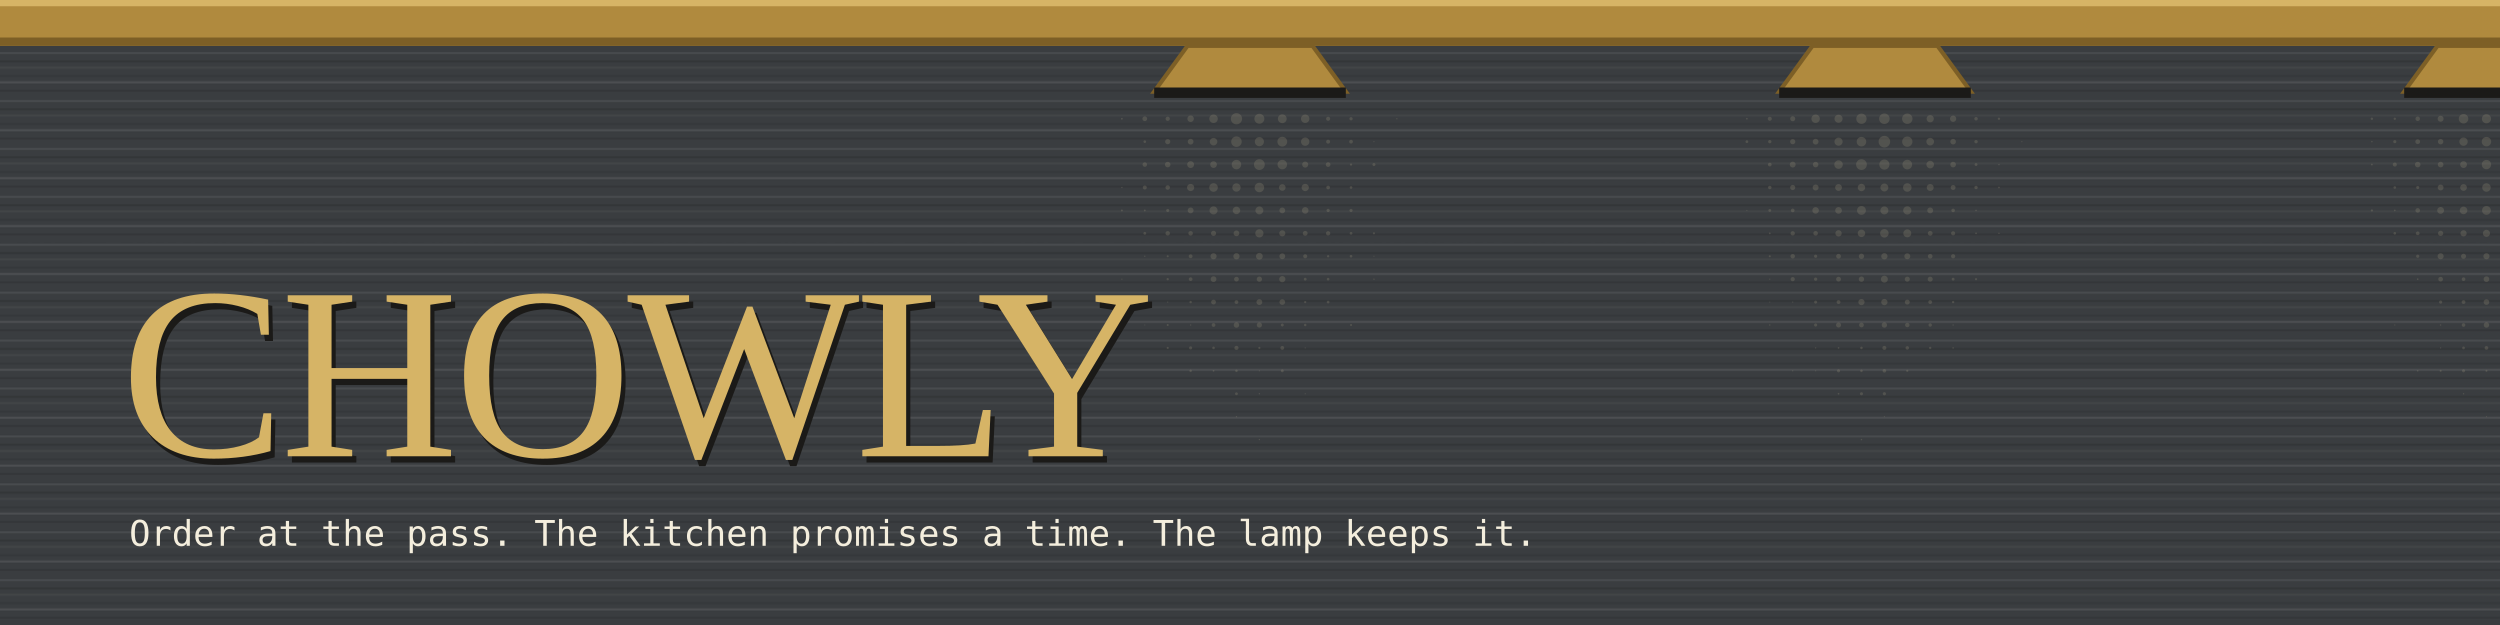
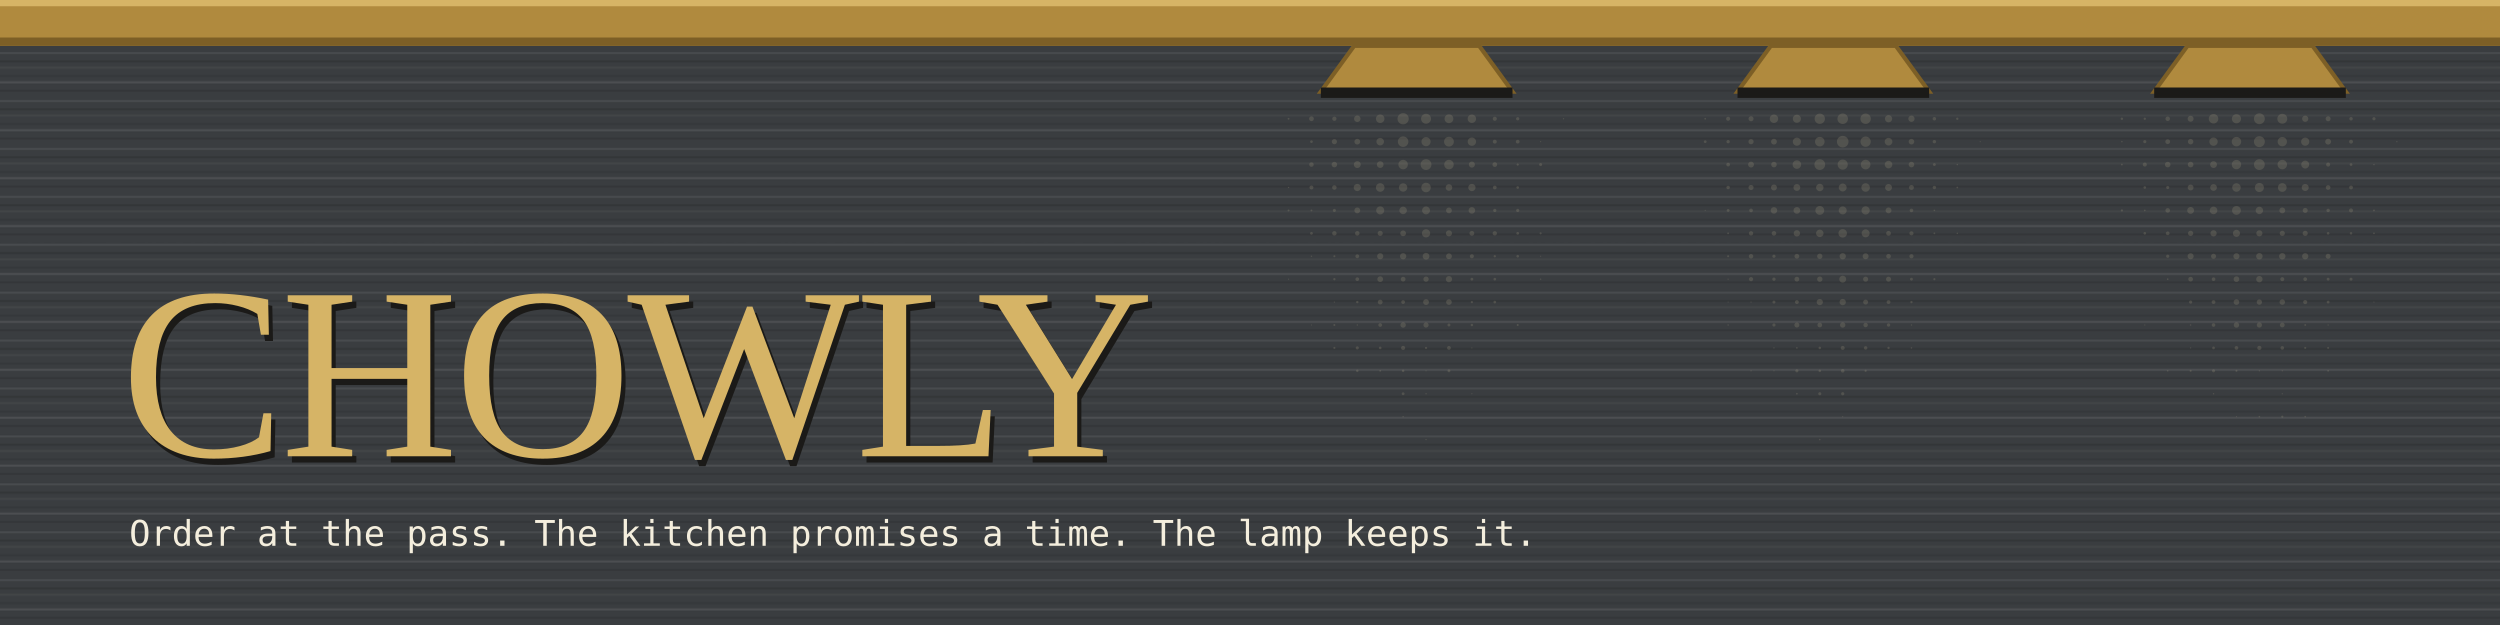
<svg xmlns="http://www.w3.org/2000/svg" viewBox="0 0 1200 300" width="1200" height="300" role="img" aria-labelledby="t d">
  <style>
  .pool { fill: #b8ad90; fill-opacity: 0.2; animation: warm 7s ease-in-out infinite alternate; }
  .p2 { animation-delay: -2.3s; } .p3 { animation-delay: -4.6s; }
  @keyframes warm { from { fill: #b8ad90; fill-opacity: 0.2; } to { fill: #f2a93b; fill-opacity: 0.6; } }
  @media (prefers-reduced-motion: reduce) { .pool { animation: none; fill: #f2a93b; fill-opacity: 0.55; } }
  .name { font-family: Fraunces, Georgia, "Times New Roman", serif; font-size: 118px; font-weight: 500; letter-spacing: -2px; }
  .line { font-family: "IBM Plex Mono", Menlo, Consolas, monospace; font-size: 17px; }
</style>
  <defs>
    <pattern id="steel" width="320" height="23" patternUnits="userSpaceOnUse">
      <rect width="320" height="23" fill="#3a3d40" />
      <path d="M0 2.5H320" stroke="#fff" stroke-opacity="0.07" />
      <path d="M0 6.5H320" stroke="#000" stroke-opacity="0.12" />
      <path d="M0 9.5H320" stroke="#fff" stroke-opacity="0.04" />
      <path d="M0 13.5H320" stroke="#000" stroke-opacity="0.08" />
      <path d="M0 16.5H320" stroke="#fff" stroke-opacity="0.09" />
      <path d="M0 20.5H320" stroke="#000" stroke-opacity="0.1" />
    </pattern>
  </defs>
  <rect width="1200" height="300" fill="url(#steel)" />
  <rect y="0" width="1200" height="22" fill="#b08a3e" />
  <rect y="0" width="1200" height="3" fill="#d6b466" />
  <rect y="18" width="1200" height="4" fill="#7d5f26" />
-   <path d="M 570 22 L 630 22 L 646 44 L 554 44 Z" fill="#b08a3e" stroke="#7d5f26" stroke-width="2" />
-   <rect x="554" y="42" width="92" height="5" fill="#1b1a18" />
+   <path d="M 650 22 L 710 22 L 726 44 L 634 44 Z" fill="#b08a3e" stroke="#7d5f26" stroke-width="2" />
+   <rect x="634" y="42" width="92" height="5" fill="#1b1a18" />
  <g class="pool p1">
-     <circle cx="538.5" cy="57.0" r="0.45" />
-     <circle cx="549.5" cy="57.0" r="1.14" />
-     <circle cx="560.5" cy="57.0" r="1.02" />
-     <circle cx="571.5" cy="57.0" r="1.56" />
-     <circle cx="582.5" cy="57.0" r="2.04" />
-     <circle cx="593.5" cy="57.0" r="2.70" />
-     <circle cx="604.5" cy="57.0" r="2.39" />
-     <circle cx="615.5" cy="57.0" r="2.11" />
-     <circle cx="626.5" cy="57.0" r="2.02" />
-     <circle cx="637.5" cy="57.0" r="0.98" />
-     <circle cx="648.5" cy="57.0" r="0.79" />
-     <circle cx="670.5" cy="57.0" r="0.31" />
-     <circle cx="549.5" cy="68.0" r="0.64" />
-     <circle cx="560.5" cy="68.0" r="1.24" />
-     <circle cx="571.5" cy="68.0" r="1.38" />
-     <circle cx="582.5" cy="68.0" r="1.81" />
-     <circle cx="593.5" cy="68.0" r="2.52" />
-     <circle cx="604.5" cy="68.0" r="2.19" />
-     <circle cx="615.5" cy="68.0" r="2.35" />
-     <circle cx="626.5" cy="68.0" r="2.00" />
-     <circle cx="637.5" cy="68.0" r="0.95" />
-     <circle cx="648.5" cy="68.0" r="0.90" />
-     <circle cx="659.5" cy="68.0" r="0.29" />
-     <circle cx="549.5" cy="79.0" r="1.08" />
-     <circle cx="560.5" cy="79.0" r="1.33" />
-     <circle cx="571.5" cy="79.0" r="1.66" />
-     <circle cx="582.5" cy="79.0" r="1.61" />
-     <circle cx="593.5" cy="79.0" r="2.27" />
-     <circle cx="604.5" cy="79.0" r="2.59" />
-     <circle cx="615.5" cy="79.0" r="2.28" />
-     <circle cx="626.5" cy="79.0" r="1.46" />
-     <circle cx="637.5" cy="79.0" r="1.13" />
-     <circle cx="648.5" cy="79.0" r="0.53" />
-     <circle cx="659.5" cy="79.0" r="0.72" />
-     <circle cx="538.5" cy="90.0" r="0.33" />
-     <circle cx="549.5" cy="90.0" r="0.96" />
-     <circle cx="560.5" cy="90.0" r="1.08" />
-     <circle cx="571.5" cy="90.0" r="1.73" />
-     <circle cx="582.5" cy="90.0" r="2.06" />
-     <circle cx="593.5" cy="90.0" r="2.00" />
-     <circle cx="604.5" cy="90.0" r="2.28" />
-     <circle cx="615.5" cy="90.0" r="1.59" />
-     <circle cx="626.5" cy="90.0" r="1.75" />
-     <circle cx="637.5" cy="90.0" r="0.90" />
-     <circle cx="648.5" cy="90.0" r="0.64" />
-     <circle cx="538.5" cy="101.0" r="0.46" />
-     <circle cx="549.5" cy="101.0" r="0.45" />
-     <circle cx="560.5" cy="101.0" r="0.74" />
-     <circle cx="571.5" cy="101.0" r="1.40" />
-     <circle cx="582.5" cy="101.0" r="1.93" />
-     <circle cx="593.5" cy="101.0" r="1.80" />
-     <circle cx="604.5" cy="101.0" r="1.90" />
-     <circle cx="615.5" cy="101.0" r="1.39" />
-     <circle cx="626.5" cy="101.0" r="1.58" />
-     <circle cx="637.5" cy="101.0" r="0.78" />
-     <circle cx="648.5" cy="101.0" r="0.76" />
-     <circle cx="549.5" cy="112.0" r="0.67" />
-     <circle cx="560.5" cy="112.0" r="1.07" />
-     <circle cx="571.5" cy="112.0" r="1.09" />
-     <circle cx="582.5" cy="112.0" r="1.23" />
-     <circle cx="593.5" cy="112.0" r="1.38" />
-     <circle cx="604.5" cy="112.0" r="1.97" />
-     <circle cx="615.5" cy="112.0" r="1.47" />
-     <circle cx="626.5" cy="112.0" r="1.16" />
-     <circle cx="637.5" cy="112.0" r="1.04" />
-     <circle cx="648.5" cy="112.0" r="0.66" />
-     <circle cx="659.5" cy="112.0" r="0.50" />
-     <circle cx="549.5" cy="123.0" r="0.33" />
-     <circle cx="560.5" cy="123.0" r="0.48" />
-     <circle cx="571.5" cy="123.0" r="0.92" />
-     <circle cx="582.5" cy="123.0" r="1.48" />
-     <circle cx="593.5" cy="123.0" r="1.51" />
-     <circle cx="604.5" cy="123.0" r="1.63" />
-     <circle cx="615.5" cy="123.0" r="1.40" />
-     <circle cx="626.5" cy="123.0" r="0.97" />
-     <circle cx="637.5" cy="123.0" r="0.55" />
-     <circle cx="648.5" cy="123.0" r="0.63" />
-     <circle cx="659.5" cy="123.0" r="0.27" />
-     <circle cx="538.5" cy="134.0" r="0.29" />
-     <circle cx="560.5" cy="134.0" r="0.55" />
-     <circle cx="571.5" cy="134.0" r="0.89" />
-     <circle cx="582.5" cy="134.0" r="1.38" />
-     <circle cx="593.5" cy="134.0" r="1.14" />
-     <circle cx="604.5" cy="134.0" r="1.27" />
-     <circle cx="615.5" cy="134.0" r="1.50" />
-     <circle cx="626.5" cy="134.0" r="0.68" />
-     <circle cx="637.5" cy="134.0" r="0.64" />
-     <circle cx="659.5" cy="134.0" r="0.34" />
-     <circle cx="560.5" cy="145.0" r="0.29" />
-     <circle cx="571.5" cy="145.0" r="0.58" />
-     <circle cx="582.5" cy="145.0" r="1.16" />
-     <circle cx="593.5" cy="145.0" r="0.91" />
-     <circle cx="604.5" cy="145.0" r="1.40" />
-     <circle cx="615.5" cy="145.0" r="1.36" />
-     <circle cx="626.5" cy="145.0" r="0.53" />
-     <circle cx="637.5" cy="145.0" r="0.65" />
-     <circle cx="549.5" cy="156.0" r="0.26" />
-     <circle cx="560.5" cy="156.0" r="0.49" />
-     <circle cx="571.5" cy="156.0" r="0.33" />
-     <circle cx="582.5" cy="156.0" r="0.90" />
-     <circle cx="593.5" cy="156.0" r="1.31" />
-     <circle cx="604.5" cy="156.0" r="1.25" />
-     <circle cx="615.5" cy="156.0" r="0.71" />
-     <circle cx="626.5" cy="156.0" r="0.60" />
-     <circle cx="648.5" cy="156.0" r="0.49" />
-     <circle cx="560.5" cy="167.0" r="0.51" />
-     <circle cx="571.5" cy="167.0" r="0.75" />
-     <circle cx="582.5" cy="167.0" r="0.63" />
-     <circle cx="593.5" cy="167.0" r="0.99" />
-     <circle cx="604.5" cy="167.0" r="0.52" />
-     <circle cx="615.5" cy="167.0" r="0.92" />
-     <circle cx="626.5" cy="167.0" r="0.28" />
-     <circle cx="571.5" cy="178.0" r="0.59" />
-     <circle cx="582.5" cy="178.0" r="0.43" />
-     <circle cx="593.5" cy="178.0" r="0.60" />
-     <circle cx="604.5" cy="178.0" r="0.27" />
-     <circle cx="615.5" cy="178.0" r="0.69" />
-     <circle cx="593.5" cy="189.0" r="0.68" />
-     <circle cx="604.5" cy="189.0" r="0.33" />
-     <circle cx="626.5" cy="189.0" r="0.28" />
-     <circle cx="593.5" cy="200.0" r="0.33" />
-     <circle cx="604.5" cy="211.0" r="0.32" />
+     <circle cx="618.5" cy="57.0" r="0.45" />
+     <circle cx="629.5" cy="57.0" r="1.14" />
+     <circle cx="640.5" cy="57.0" r="1.02" />
+     <circle cx="651.5" cy="57.0" r="1.56" />
+     <circle cx="662.5" cy="57.0" r="2.04" />
+     <circle cx="673.5" cy="57.0" r="2.70" />
+     <circle cx="684.5" cy="57.0" r="2.39" />
+     <circle cx="695.5" cy="57.0" r="2.11" />
+     <circle cx="706.5" cy="57.0" r="2.02" />
+     <circle cx="717.5" cy="57.0" r="0.98" />
+     <circle cx="728.5" cy="57.0" r="0.79" />
+     <circle cx="750.5" cy="57.0" r="0.31" />
+     <circle cx="629.5" cy="68.0" r="0.64" />
+     <circle cx="640.5" cy="68.0" r="1.24" />
+     <circle cx="651.5" cy="68.0" r="1.38" />
+     <circle cx="662.5" cy="68.0" r="1.81" />
+     <circle cx="673.5" cy="68.0" r="2.52" />
+     <circle cx="684.5" cy="68.0" r="2.19" />
+     <circle cx="695.5" cy="68.0" r="2.35" />
+     <circle cx="706.5" cy="68.0" r="2.00" />
+     <circle cx="717.5" cy="68.0" r="0.95" />
+     <circle cx="728.5" cy="68.0" r="0.90" />
+     <circle cx="739.5" cy="68.0" r="0.29" />
+     <circle cx="629.5" cy="79.0" r="1.08" />
+     <circle cx="640.5" cy="79.0" r="1.33" />
+     <circle cx="651.5" cy="79.0" r="1.66" />
+     <circle cx="662.5" cy="79.0" r="1.61" />
+     <circle cx="673.5" cy="79.0" r="2.27" />
+     <circle cx="684.5" cy="79.0" r="2.59" />
+     <circle cx="695.5" cy="79.0" r="2.28" />
+     <circle cx="706.5" cy="79.0" r="1.46" />
+     <circle cx="717.5" cy="79.0" r="1.13" />
+     <circle cx="728.5" cy="79.0" r="0.53" />
+     <circle cx="739.5" cy="79.0" r="0.72" />
+     <circle cx="618.5" cy="90.0" r="0.33" />
+     <circle cx="629.5" cy="90.0" r="0.96" />
+     <circle cx="640.5" cy="90.0" r="1.08" />
+     <circle cx="651.5" cy="90.0" r="1.73" />
+     <circle cx="662.5" cy="90.0" r="2.06" />
+     <circle cx="673.5" cy="90.0" r="2.00" />
+     <circle cx="684.5" cy="90.0" r="2.28" />
+     <circle cx="695.5" cy="90.0" r="1.59" />
+     <circle cx="706.5" cy="90.0" r="1.75" />
+     <circle cx="717.5" cy="90.0" r="0.90" />
+     <circle cx="728.5" cy="90.0" r="0.64" />
+     <circle cx="618.5" cy="101.0" r="0.46" />
+     <circle cx="629.5" cy="101.0" r="0.45" />
+     <circle cx="640.5" cy="101.0" r="0.74" />
+     <circle cx="651.5" cy="101.0" r="1.40" />
+     <circle cx="662.5" cy="101.0" r="1.93" />
+     <circle cx="673.5" cy="101.0" r="1.80" />
+     <circle cx="684.5" cy="101.0" r="1.90" />
+     <circle cx="695.5" cy="101.0" r="1.39" />
+     <circle cx="706.5" cy="101.0" r="1.58" />
+     <circle cx="717.5" cy="101.0" r="0.78" />
+     <circle cx="728.5" cy="101.0" r="0.76" />
+     <circle cx="629.5" cy="112.0" r="0.67" />
+     <circle cx="640.5" cy="112.0" r="1.07" />
+     <circle cx="651.5" cy="112.0" r="1.09" />
+     <circle cx="662.5" cy="112.0" r="1.23" />
+     <circle cx="673.5" cy="112.0" r="1.38" />
+     <circle cx="684.5" cy="112.0" r="1.97" />
+     <circle cx="695.5" cy="112.0" r="1.47" />
+     <circle cx="706.5" cy="112.0" r="1.16" />
+     <circle cx="717.5" cy="112.0" r="1.04" />
+     <circle cx="728.5" cy="112.0" r="0.66" />
+     <circle cx="739.5" cy="112.0" r="0.50" />
+     <circle cx="629.5" cy="123.0" r="0.33" />
+     <circle cx="640.5" cy="123.0" r="0.48" />
+     <circle cx="651.5" cy="123.0" r="0.92" />
+     <circle cx="662.5" cy="123.0" r="1.48" />
+     <circle cx="673.5" cy="123.0" r="1.51" />
+     <circle cx="684.5" cy="123.0" r="1.63" />
+     <circle cx="695.5" cy="123.0" r="1.40" />
+     <circle cx="706.5" cy="123.0" r="0.97" />
+     <circle cx="717.5" cy="123.0" r="0.55" />
+     <circle cx="728.5" cy="123.0" r="0.63" />
+     <circle cx="739.5" cy="123.0" r="0.27" />
+     <circle cx="618.5" cy="134.0" r="0.29" />
+     <circle cx="640.5" cy="134.0" r="0.55" />
+     <circle cx="651.5" cy="134.0" r="0.89" />
+     <circle cx="662.5" cy="134.0" r="1.38" />
+     <circle cx="673.5" cy="134.0" r="1.14" />
+     <circle cx="684.5" cy="134.0" r="1.27" />
+     <circle cx="695.5" cy="134.0" r="1.50" />
+     <circle cx="706.5" cy="134.0" r="0.68" />
+     <circle cx="717.5" cy="134.0" r="0.64" />
+     <circle cx="739.5" cy="134.0" r="0.34" />
+     <circle cx="640.5" cy="145.0" r="0.29" />
+     <circle cx="651.5" cy="145.0" r="0.58" />
+     <circle cx="662.5" cy="145.0" r="1.16" />
+     <circle cx="673.5" cy="145.0" r="0.91" />
+     <circle cx="684.5" cy="145.0" r="1.40" />
+     <circle cx="695.5" cy="145.0" r="1.36" />
+     <circle cx="706.5" cy="145.0" r="0.53" />
+     <circle cx="717.5" cy="145.0" r="0.65" />
+     <circle cx="629.5" cy="156.0" r="0.26" />
+     <circle cx="640.5" cy="156.0" r="0.49" />
+     <circle cx="651.5" cy="156.0" r="0.33" />
+     <circle cx="662.5" cy="156.0" r="0.90" />
+     <circle cx="673.5" cy="156.0" r="1.31" />
+     <circle cx="684.5" cy="156.0" r="1.25" />
+     <circle cx="695.5" cy="156.0" r="0.71" />
+     <circle cx="706.5" cy="156.0" r="0.60" />
+     <circle cx="728.5" cy="156.0" r="0.49" />
+     <circle cx="640.5" cy="167.0" r="0.51" />
+     <circle cx="651.5" cy="167.0" r="0.75" />
+     <circle cx="662.5" cy="167.0" r="0.63" />
+     <circle cx="673.5" cy="167.0" r="0.99" />
+     <circle cx="684.5" cy="167.0" r="0.52" />
+     <circle cx="695.5" cy="167.0" r="0.92" />
+     <circle cx="706.5" cy="167.0" r="0.28" />
+     <circle cx="651.5" cy="178.0" r="0.59" />
+     <circle cx="662.5" cy="178.0" r="0.43" />
+     <circle cx="673.5" cy="178.0" r="0.60" />
+     <circle cx="684.5" cy="178.0" r="0.27" />
+     <circle cx="695.5" cy="178.0" r="0.69" />
+     <circle cx="673.5" cy="189.0" r="0.68" />
+     <circle cx="684.5" cy="189.0" r="0.33" />
+     <circle cx="706.5" cy="189.0" r="0.28" />
+     <circle cx="673.5" cy="200.0" r="0.33" />
+     <circle cx="684.5" cy="211.0" r="0.32" />
  </g>
-   <path d="M 870 22 L 930 22 L 946 44 L 854 44 Z" fill="#b08a3e" stroke="#7d5f26" stroke-width="2" />
-   <rect x="854" y="42" width="92" height="5" fill="#1b1a18" />
+   <path d="M 850 22 L 910 22 L 926 44 L 834 44 Z" fill="#b08a3e" stroke="#7d5f26" stroke-width="2" />
+   <rect x="834" y="42" width="92" height="5" fill="#1b1a18" />
  <g class="pool p2">
-     <circle cx="838.5" cy="57.0" r="0.41" />
-     <circle cx="849.5" cy="57.0" r="0.97" />
-     <circle cx="860.5" cy="57.0" r="1.21" />
-     <circle cx="871.5" cy="57.0" r="2.02" />
-     <circle cx="882.5" cy="57.0" r="1.94" />
-     <circle cx="893.5" cy="57.0" r="2.48" />
-     <circle cx="904.5" cy="57.0" r="2.53" />
-     <circle cx="915.5" cy="57.0" r="2.50" />
-     <circle cx="926.5" cy="57.0" r="1.74" />
-     <circle cx="937.5" cy="57.0" r="1.51" />
-     <circle cx="948.5" cy="57.0" r="0.84" />
-     <circle cx="959.5" cy="57.0" r="0.56" />
-     <circle cx="838.5" cy="68.0" r="0.66" />
-     <circle cx="849.5" cy="68.0" r="0.80" />
-     <circle cx="860.5" cy="68.0" r="1.25" />
-     <circle cx="871.5" cy="68.0" r="1.39" />
-     <circle cx="882.5" cy="68.0" r="1.95" />
-     <circle cx="893.5" cy="68.0" r="2.29" />
-     <circle cx="904.5" cy="68.0" r="2.78" />
-     <circle cx="915.5" cy="68.0" r="2.47" />
-     <circle cx="926.5" cy="68.0" r="1.84" />
-     <circle cx="937.5" cy="68.0" r="1.34" />
-     <circle cx="948.5" cy="68.0" r="0.82" />
-     <circle cx="970.5" cy="68.0" r="0.28" />
-     <circle cx="849.5" cy="79.0" r="0.89" />
-     <circle cx="860.5" cy="79.0" r="1.41" />
-     <circle cx="871.5" cy="79.0" r="1.33" />
-     <circle cx="882.5" cy="79.0" r="2.04" />
-     <circle cx="893.5" cy="79.0" r="2.58" />
-     <circle cx="904.5" cy="79.0" r="2.43" />
-     <circle cx="915.5" cy="79.0" r="2.31" />
-     <circle cx="926.5" cy="79.0" r="1.82" />
-     <circle cx="937.5" cy="79.0" r="1.35" />
-     <circle cx="948.5" cy="79.0" r="0.69" />
-     <circle cx="959.5" cy="79.0" r="0.36" />
-     <circle cx="849.5" cy="90.0" r="0.84" />
-     <circle cx="860.5" cy="90.0" r="1.23" />
-     <circle cx="871.5" cy="90.0" r="1.43" />
-     <circle cx="882.5" cy="90.0" r="1.64" />
-     <circle cx="893.5" cy="90.0" r="1.78" />
-     <circle cx="904.5" cy="90.0" r="1.90" />
-     <circle cx="915.5" cy="90.0" r="2.04" />
-     <circle cx="926.5" cy="90.0" r="1.67" />
-     <circle cx="937.5" cy="90.0" r="1.18" />
-     <circle cx="948.5" cy="90.0" r="0.82" />
-     <circle cx="959.5" cy="90.0" r="0.43" />
-     <circle cx="838.5" cy="101.0" r="0.27" />
-     <circle cx="849.5" cy="101.0" r="0.68" />
-     <circle cx="860.5" cy="101.0" r="0.89" />
-     <circle cx="871.5" cy="101.0" r="1.57" />
-     <circle cx="882.5" cy="101.0" r="1.61" />
-     <circle cx="893.5" cy="101.0" r="2.12" />
-     <circle cx="904.5" cy="101.0" r="1.91" />
-     <circle cx="915.5" cy="101.0" r="1.97" />
-     <circle cx="926.5" cy="101.0" r="1.41" />
-     <circle cx="937.5" cy="101.0" r="0.86" />
-     <circle cx="948.5" cy="101.0" r="0.39" />
-     <circle cx="849.5" cy="112.0" r="0.45" />
-     <circle cx="860.5" cy="112.0" r="1.04" />
-     <circle cx="871.5" cy="112.0" r="1.10" />
-     <circle cx="882.5" cy="112.0" r="1.53" />
-     <circle cx="893.5" cy="112.0" r="1.79" />
-     <circle cx="904.5" cy="112.0" r="2.04" />
-     <circle cx="915.5" cy="112.0" r="1.91" />
-     <circle cx="926.5" cy="112.0" r="1.15" />
-     <circle cx="937.5" cy="112.0" r="0.99" />
-     <circle cx="948.5" cy="112.0" r="0.44" />
-     <circle cx="959.5" cy="112.0" r="0.36" />
-     <circle cx="849.5" cy="123.0" r="0.48" />
-     <circle cx="860.5" cy="123.0" r="1.08" />
-     <circle cx="871.5" cy="123.0" r="0.77" />
-     <circle cx="882.5" cy="123.0" r="1.15" />
-     <circle cx="893.5" cy="123.0" r="1.28" />
-     <circle cx="904.5" cy="123.0" r="1.52" />
-     <circle cx="915.5" cy="123.0" r="1.43" />
-     <circle cx="926.5" cy="123.0" r="1.12" />
-     <circle cx="937.5" cy="123.0" r="1.01" />
-     <circle cx="849.5" cy="134.0" r="0.30" />
-     <circle cx="860.5" cy="134.0" r="1.01" />
-     <circle cx="871.5" cy="134.0" r="0.79" />
-     <circle cx="882.5" cy="134.0" r="1.16" />
-     <circle cx="893.5" cy="134.0" r="1.29" />
-     <circle cx="904.5" cy="134.0" r="1.67" />
-     <circle cx="915.5" cy="134.0" r="1.22" />
-     <circle cx="926.5" cy="134.0" r="1.21" />
-     <circle cx="937.5" cy="134.0" r="0.69" />
-     <circle cx="948.5" cy="134.0" r="0.52" />
-     <circle cx="849.5" cy="145.0" r="0.26" />
-     <circle cx="860.5" cy="145.0" r="0.29" />
-     <circle cx="871.5" cy="145.0" r="0.72" />
-     <circle cx="882.5" cy="145.0" r="0.93" />
-     <circle cx="893.5" cy="145.0" r="1.50" />
-     <circle cx="904.5" cy="145.0" r="1.52" />
-     <circle cx="915.5" cy="145.0" r="1.19" />
-     <circle cx="926.5" cy="145.0" r="0.92" />
-     <circle cx="937.5" cy="145.0" r="0.56" />
-     <circle cx="849.5" cy="156.0" r="0.35" />
-     <circle cx="871.5" cy="156.0" r="0.76" />
-     <circle cx="882.5" cy="156.0" r="1.21" />
-     <circle cx="893.5" cy="156.0" r="1.14" />
-     <circle cx="904.5" cy="156.0" r="1.29" />
-     <circle cx="915.5" cy="156.0" r="1.07" />
-     <circle cx="926.5" cy="156.0" r="0.82" />
-     <circle cx="937.5" cy="156.0" r="0.33" />
-     <circle cx="871.5" cy="167.0" r="0.32" />
-     <circle cx="882.5" cy="167.0" r="0.41" />
-     <circle cx="893.5" cy="167.0" r="0.61" />
-     <circle cx="904.5" cy="167.0" r="0.96" />
-     <circle cx="915.5" cy="167.0" r="0.84" />
-     <circle cx="926.5" cy="167.0" r="0.56" />
-     <circle cx="937.5" cy="167.0" r="0.38" />
-     <circle cx="860.5" cy="178.0" r="0.31" />
-     <circle cx="871.5" cy="178.0" r="0.27" />
-     <circle cx="882.5" cy="178.0" r="0.75" />
-     <circle cx="893.5" cy="178.0" r="0.61" />
-     <circle cx="904.5" cy="178.0" r="0.86" />
-     <circle cx="915.5" cy="178.0" r="0.52" />
-     <circle cx="882.5" cy="189.0" r="0.42" />
-     <circle cx="893.5" cy="189.0" r="0.74" />
-     <circle cx="904.5" cy="189.0" r="0.77" />
-     <circle cx="904.5" cy="200.0" r="0.27" />
-     <circle cx="893.5" cy="211.0" r="0.37" />
+     <circle cx="818.5" cy="57.0" r="0.41" />
+     <circle cx="829.5" cy="57.0" r="0.97" />
+     <circle cx="840.5" cy="57.0" r="1.21" />
+     <circle cx="851.5" cy="57.0" r="2.02" />
+     <circle cx="862.5" cy="57.0" r="1.94" />
+     <circle cx="873.5" cy="57.0" r="2.48" />
+     <circle cx="884.5" cy="57.0" r="2.53" />
+     <circle cx="895.5" cy="57.0" r="2.50" />
+     <circle cx="906.5" cy="57.0" r="1.74" />
+     <circle cx="917.5" cy="57.0" r="1.51" />
+     <circle cx="928.5" cy="57.0" r="0.84" />
+     <circle cx="939.5" cy="57.0" r="0.56" />
+     <circle cx="818.5" cy="68.0" r="0.66" />
+     <circle cx="829.5" cy="68.0" r="0.80" />
+     <circle cx="840.5" cy="68.0" r="1.25" />
+     <circle cx="851.5" cy="68.0" r="1.39" />
+     <circle cx="862.5" cy="68.0" r="1.95" />
+     <circle cx="873.5" cy="68.0" r="2.29" />
+     <circle cx="884.5" cy="68.0" r="2.78" />
+     <circle cx="895.5" cy="68.0" r="2.47" />
+     <circle cx="906.5" cy="68.0" r="1.84" />
+     <circle cx="917.5" cy="68.0" r="1.34" />
+     <circle cx="928.5" cy="68.0" r="0.82" />
+     <circle cx="950.5" cy="68.0" r="0.28" />
+     <circle cx="829.5" cy="79.0" r="0.89" />
+     <circle cx="840.5" cy="79.0" r="1.41" />
+     <circle cx="851.5" cy="79.0" r="1.33" />
+     <circle cx="862.5" cy="79.0" r="2.04" />
+     <circle cx="873.5" cy="79.0" r="2.58" />
+     <circle cx="884.5" cy="79.0" r="2.43" />
+     <circle cx="895.5" cy="79.0" r="2.31" />
+     <circle cx="906.5" cy="79.0" r="1.82" />
+     <circle cx="917.5" cy="79.0" r="1.35" />
+     <circle cx="928.5" cy="79.0" r="0.69" />
+     <circle cx="939.5" cy="79.0" r="0.36" />
+     <circle cx="829.5" cy="90.0" r="0.84" />
+     <circle cx="840.5" cy="90.0" r="1.23" />
+     <circle cx="851.5" cy="90.0" r="1.43" />
+     <circle cx="862.5" cy="90.0" r="1.64" />
+     <circle cx="873.5" cy="90.0" r="1.78" />
+     <circle cx="884.5" cy="90.0" r="1.90" />
+     <circle cx="895.5" cy="90.0" r="2.04" />
+     <circle cx="906.5" cy="90.0" r="1.67" />
+     <circle cx="917.5" cy="90.0" r="1.18" />
+     <circle cx="928.5" cy="90.0" r="0.82" />
+     <circle cx="939.5" cy="90.0" r="0.43" />
+     <circle cx="818.5" cy="101.0" r="0.27" />
+     <circle cx="829.5" cy="101.0" r="0.68" />
+     <circle cx="840.5" cy="101.0" r="0.89" />
+     <circle cx="851.5" cy="101.0" r="1.57" />
+     <circle cx="862.5" cy="101.0" r="1.61" />
+     <circle cx="873.5" cy="101.0" r="2.12" />
+     <circle cx="884.5" cy="101.0" r="1.91" />
+     <circle cx="895.5" cy="101.0" r="1.97" />
+     <circle cx="906.5" cy="101.0" r="1.41" />
+     <circle cx="917.5" cy="101.0" r="0.86" />
+     <circle cx="928.5" cy="101.0" r="0.39" />
+     <circle cx="829.5" cy="112.0" r="0.45" />
+     <circle cx="840.5" cy="112.0" r="1.04" />
+     <circle cx="851.5" cy="112.0" r="1.10" />
+     <circle cx="862.5" cy="112.0" r="1.53" />
+     <circle cx="873.5" cy="112.0" r="1.79" />
+     <circle cx="884.5" cy="112.0" r="2.04" />
+     <circle cx="895.5" cy="112.0" r="1.91" />
+     <circle cx="906.5" cy="112.0" r="1.15" />
+     <circle cx="917.5" cy="112.0" r="0.99" />
+     <circle cx="928.5" cy="112.0" r="0.44" />
+     <circle cx="939.5" cy="112.0" r="0.36" />
+     <circle cx="829.5" cy="123.0" r="0.48" />
+     <circle cx="840.5" cy="123.0" r="1.08" />
+     <circle cx="851.5" cy="123.0" r="0.77" />
+     <circle cx="862.5" cy="123.0" r="1.15" />
+     <circle cx="873.5" cy="123.0" r="1.28" />
+     <circle cx="884.5" cy="123.0" r="1.52" />
+     <circle cx="895.5" cy="123.0" r="1.43" />
+     <circle cx="906.5" cy="123.0" r="1.12" />
+     <circle cx="917.5" cy="123.0" r="1.01" />
+     <circle cx="829.5" cy="134.0" r="0.30" />
+     <circle cx="840.5" cy="134.0" r="1.01" />
+     <circle cx="851.5" cy="134.0" r="0.79" />
+     <circle cx="862.5" cy="134.0" r="1.16" />
+     <circle cx="873.5" cy="134.0" r="1.29" />
+     <circle cx="884.5" cy="134.0" r="1.67" />
+     <circle cx="895.5" cy="134.0" r="1.22" />
+     <circle cx="906.5" cy="134.0" r="1.21" />
+     <circle cx="917.5" cy="134.0" r="0.69" />
+     <circle cx="928.5" cy="134.0" r="0.52" />
+     <circle cx="829.5" cy="145.0" r="0.26" />
+     <circle cx="840.5" cy="145.0" r="0.29" />
+     <circle cx="851.5" cy="145.0" r="0.72" />
+     <circle cx="862.5" cy="145.0" r="0.93" />
+     <circle cx="873.5" cy="145.0" r="1.50" />
+     <circle cx="884.5" cy="145.0" r="1.52" />
+     <circle cx="895.5" cy="145.0" r="1.19" />
+     <circle cx="906.5" cy="145.0" r="0.92" />
+     <circle cx="917.5" cy="145.0" r="0.56" />
+     <circle cx="829.5" cy="156.0" r="0.35" />
+     <circle cx="851.5" cy="156.0" r="0.76" />
+     <circle cx="862.5" cy="156.0" r="1.21" />
+     <circle cx="873.5" cy="156.0" r="1.14" />
+     <circle cx="884.5" cy="156.0" r="1.29" />
+     <circle cx="895.5" cy="156.0" r="1.07" />
+     <circle cx="906.5" cy="156.0" r="0.82" />
+     <circle cx="917.5" cy="156.0" r="0.33" />
+     <circle cx="851.5" cy="167.0" r="0.32" />
+     <circle cx="862.5" cy="167.0" r="0.41" />
+     <circle cx="873.5" cy="167.0" r="0.61" />
+     <circle cx="884.5" cy="167.0" r="0.96" />
+     <circle cx="895.5" cy="167.0" r="0.84" />
+     <circle cx="906.5" cy="167.0" r="0.56" />
+     <circle cx="917.5" cy="167.0" r="0.38" />
+     <circle cx="840.5" cy="178.0" r="0.31" />
+     <circle cx="851.5" cy="178.0" r="0.27" />
+     <circle cx="862.5" cy="178.0" r="0.75" />
+     <circle cx="873.5" cy="178.0" r="0.61" />
+     <circle cx="884.5" cy="178.0" r="0.86" />
+     <circle cx="895.5" cy="178.0" r="0.52" />
+     <circle cx="862.5" cy="189.0" r="0.42" />
+     <circle cx="873.5" cy="189.0" r="0.74" />
+     <circle cx="884.5" cy="189.0" r="0.77" />
+     <circle cx="884.5" cy="200.0" r="0.27" />
+     <circle cx="873.5" cy="211.0" r="0.37" />
  </g>
-   <path d="M 1170 22 L 1230 22 L 1246 44 L 1154 44 Z" fill="#b08a3e" stroke="#7d5f26" stroke-width="2" />
-   <rect x="1154" y="42" width="92" height="5" fill="#1b1a18" />
+   <path d="M 1050 22 L 1110 22 L 1126 44 L 1034 44 Z" fill="#b08a3e" stroke="#7d5f26" stroke-width="2" />
+   <rect x="1034" y="42" width="92" height="5" fill="#1b1a18" />
  <g class="pool p3">
-     <circle cx="1138.5" cy="57.0" r="0.58" />
-     <circle cx="1149.5" cy="57.0" r="0.55" />
-     <circle cx="1160.5" cy="57.0" r="1.08" />
-     <circle cx="1171.5" cy="57.0" r="1.43" />
-     <circle cx="1182.5" cy="57.0" r="2.28" />
-     <circle cx="1193.5" cy="57.0" r="2.20" />
-     <circle cx="1204.5" cy="57.0" r="2.61" />
-     <circle cx="1215.5" cy="57.0" r="2.38" />
-     <circle cx="1226.5" cy="57.0" r="1.49" />
-     <circle cx="1237.5" cy="57.0" r="1.20" />
-     <circle cx="1248.5" cy="57.0" r="0.84" />
-     <circle cx="1259.5" cy="57.0" r="0.77" />
-     <circle cx="1138.5" cy="68.0" r="0.36" />
-     <circle cx="1149.5" cy="68.0" r="0.75" />
-     <circle cx="1160.5" cy="68.0" r="1.15" />
-     <circle cx="1171.5" cy="68.0" r="1.31" />
-     <circle cx="1182.5" cy="68.0" r="2.00" />
-     <circle cx="1193.5" cy="68.0" r="2.27" />
-     <circle cx="1204.5" cy="68.0" r="2.62" />
-     <circle cx="1215.5" cy="68.0" r="2.23" />
-     <circle cx="1226.5" cy="68.0" r="1.96" />
-     <circle cx="1237.5" cy="68.0" r="1.41" />
-     <circle cx="1248.5" cy="68.0" r="0.94" />
-     <circle cx="1270.5" cy="68.0" r="0.32" />
-     <circle cx="1138.5" cy="79.0" r="0.44" />
-     <circle cx="1149.5" cy="79.0" r="0.97" />
-     <circle cx="1160.5" cy="79.0" r="1.34" />
-     <circle cx="1171.5" cy="79.0" r="1.36" />
-     <circle cx="1182.5" cy="79.0" r="1.64" />
-     <circle cx="1193.5" cy="79.0" r="2.24" />
-     <circle cx="1204.5" cy="79.0" r="2.59" />
-     <circle cx="1215.5" cy="79.0" r="2.27" />
-     <circle cx="1226.5" cy="79.0" r="1.90" />
-     <circle cx="1237.5" cy="79.0" r="0.97" />
-     <circle cx="1248.5" cy="79.0" r="0.66" />
-     <circle cx="1259.5" cy="79.0" r="0.36" />
-     <circle cx="1149.5" cy="90.0" r="0.63" />
-     <circle cx="1160.5" cy="90.0" r="0.75" />
-     <circle cx="1171.5" cy="90.0" r="1.41" />
-     <circle cx="1182.5" cy="90.0" r="1.62" />
-     <circle cx="1193.5" cy="90.0" r="2.04" />
-     <circle cx="1204.5" cy="90.0" r="2.18" />
-     <circle cx="1215.5" cy="90.0" r="2.09" />
-     <circle cx="1226.5" cy="90.0" r="1.69" />
-     <circle cx="1237.5" cy="90.0" r="1.12" />
-     <circle cx="1248.5" cy="90.0" r="0.92" />
-     <circle cx="1138.5" cy="101.0" r="0.52" />
-     <circle cx="1149.5" cy="101.0" r="0.41" />
-     <circle cx="1160.5" cy="101.0" r="1.10" />
-     <circle cx="1171.5" cy="101.0" r="1.65" />
-     <circle cx="1182.5" cy="101.0" r="1.82" />
-     <circle cx="1193.5" cy="101.0" r="2.11" />
-     <circle cx="1204.5" cy="101.0" r="1.78" />
-     <circle cx="1215.5" cy="101.0" r="1.41" />
-     <circle cx="1226.5" cy="101.0" r="1.20" />
-     <circle cx="1237.5" cy="101.0" r="0.82" />
-     <circle cx="1248.5" cy="101.0" r="0.96" />
-     <circle cx="1259.5" cy="101.0" r="0.45" />
-     <circle cx="1149.5" cy="112.0" r="0.63" />
-     <circle cx="1160.5" cy="112.0" r="0.90" />
-     <circle cx="1171.5" cy="112.0" r="1.26" />
-     <circle cx="1182.5" cy="112.0" r="1.50" />
-     <circle cx="1193.5" cy="112.0" r="1.71" />
-     <circle cx="1204.5" cy="112.0" r="1.47" />
-     <circle cx="1215.5" cy="112.0" r="1.24" />
-     <circle cx="1226.5" cy="112.0" r="1.23" />
-     <circle cx="1237.5" cy="112.0" r="0.63" />
-     <circle cx="1248.5" cy="112.0" r="0.60" />
-     <circle cx="1259.5" cy="112.0" r="0.43" />
-     <circle cx="1160.5" cy="123.0" r="0.77" />
-     <circle cx="1171.5" cy="123.0" r="1.46" />
-     <circle cx="1182.5" cy="123.0" r="1.21" />
-     <circle cx="1193.5" cy="123.0" r="1.47" />
-     <circle cx="1204.5" cy="123.0" r="1.56" />
-     <circle cx="1215.5" cy="123.0" r="1.55" />
-     <circle cx="1226.5" cy="123.0" r="1.50" />
-     <circle cx="1237.5" cy="123.0" r="1.19" />
-     <circle cx="1160.5" cy="134.0" r="0.42" />
-     <circle cx="1171.5" cy="134.0" r="1.13" />
-     <circle cx="1182.5" cy="134.0" r="0.88" />
-     <circle cx="1193.5" cy="134.0" r="1.36" />
-     <circle cx="1204.5" cy="134.0" r="1.54" />
-     <circle cx="1215.5" cy="134.0" r="0.97" />
-     <circle cx="1226.5" cy="134.0" r="0.90" />
-     <circle cx="1237.5" cy="134.0" r="0.69" />
-     <circle cx="1248.5" cy="134.0" r="0.72" />
-     <circle cx="1171.5" cy="145.0" r="0.77" />
-     <circle cx="1182.5" cy="145.0" r="0.91" />
-     <circle cx="1193.5" cy="145.0" r="1.35" />
-     <circle cx="1204.5" cy="145.0" r="1.28" />
-     <circle cx="1215.5" cy="145.0" r="1.32" />
-     <circle cx="1226.5" cy="145.0" r="0.99" />
-     <circle cx="1237.5" cy="145.0" r="0.68" />
-     <circle cx="1259.5" cy="145.0" r="0.27" />
-     <circle cx="1149.5" cy="156.0" r="0.28" />
-     <circle cx="1171.5" cy="156.0" r="0.36" />
-     <circle cx="1182.5" cy="156.0" r="0.87" />
-     <circle cx="1193.5" cy="156.0" r="1.30" />
-     <circle cx="1204.5" cy="156.0" r="1.25" />
-     <circle cx="1215.5" cy="156.0" r="1.15" />
-     <circle cx="1226.5" cy="156.0" r="0.45" />
-     <circle cx="1237.5" cy="156.0" r="0.30" />
-     <circle cx="1171.5" cy="167.0" r="0.31" />
-     <circle cx="1182.5" cy="167.0" r="0.66" />
-     <circle cx="1193.5" cy="167.0" r="0.89" />
-     <circle cx="1204.5" cy="167.0" r="1.01" />
-     <circle cx="1215.5" cy="167.0" r="0.86" />
-     <circle cx="1226.5" cy="167.0" r="0.50" />
-     <circle cx="1237.5" cy="167.0" r="0.47" />
-     <circle cx="1160.5" cy="178.0" r="0.39" />
-     <circle cx="1171.5" cy="178.0" r="0.48" />
-     <circle cx="1182.5" cy="178.0" r="0.74" />
-     <circle cx="1193.5" cy="178.0" r="0.48" />
-     <circle cx="1204.5" cy="178.0" r="0.30" />
-     <circle cx="1215.5" cy="178.0" r="0.30" />
-     <circle cx="1237.5" cy="178.0" r="0.43" />
-     <circle cx="1182.5" cy="189.0" r="0.34" />
-     <circle cx="1215.5" cy="189.0" r="0.29" />
-     <circle cx="1193.5" cy="200.0" r="0.26" />
-     <circle cx="1204.5" cy="200.0" r="0.39" />
-     <circle cx="1215.5" cy="200.0" r="0.51" />
-     <circle cx="1226.5" cy="200.0" r="0.38" />
+     <circle cx="1018.5" cy="57.0" r="0.58" />
+     <circle cx="1029.5" cy="57.0" r="0.55" />
+     <circle cx="1040.5" cy="57.0" r="1.08" />
+     <circle cx="1051.5" cy="57.0" r="1.43" />
+     <circle cx="1062.5" cy="57.0" r="2.28" />
+     <circle cx="1073.5" cy="57.0" r="2.20" />
+     <circle cx="1084.5" cy="57.0" r="2.61" />
+     <circle cx="1095.5" cy="57.0" r="2.38" />
+     <circle cx="1106.5" cy="57.0" r="1.49" />
+     <circle cx="1117.5" cy="57.0" r="1.20" />
+     <circle cx="1128.5" cy="57.0" r="0.84" />
+     <circle cx="1139.5" cy="57.0" r="0.77" />
+     <circle cx="1018.5" cy="68.0" r="0.36" />
+     <circle cx="1029.5" cy="68.0" r="0.75" />
+     <circle cx="1040.5" cy="68.0" r="1.15" />
+     <circle cx="1051.5" cy="68.0" r="1.31" />
+     <circle cx="1062.5" cy="68.0" r="2.00" />
+     <circle cx="1073.5" cy="68.0" r="2.27" />
+     <circle cx="1084.5" cy="68.0" r="2.62" />
+     <circle cx="1095.5" cy="68.0" r="2.23" />
+     <circle cx="1106.5" cy="68.0" r="1.96" />
+     <circle cx="1117.5" cy="68.0" r="1.41" />
+     <circle cx="1128.5" cy="68.0" r="0.94" />
+     <circle cx="1150.5" cy="68.0" r="0.32" />
+     <circle cx="1018.5" cy="79.0" r="0.44" />
+     <circle cx="1029.5" cy="79.0" r="0.97" />
+     <circle cx="1040.5" cy="79.0" r="1.34" />
+     <circle cx="1051.5" cy="79.0" r="1.36" />
+     <circle cx="1062.5" cy="79.0" r="1.64" />
+     <circle cx="1073.5" cy="79.0" r="2.24" />
+     <circle cx="1084.5" cy="79.0" r="2.59" />
+     <circle cx="1095.5" cy="79.0" r="2.27" />
+     <circle cx="1106.5" cy="79.0" r="1.90" />
+     <circle cx="1117.5" cy="79.0" r="0.97" />
+     <circle cx="1128.5" cy="79.0" r="0.66" />
+     <circle cx="1139.5" cy="79.0" r="0.36" />
+     <circle cx="1029.5" cy="90.0" r="0.63" />
+     <circle cx="1040.5" cy="90.0" r="0.75" />
+     <circle cx="1051.5" cy="90.0" r="1.41" />
+     <circle cx="1062.5" cy="90.0" r="1.62" />
+     <circle cx="1073.5" cy="90.0" r="2.04" />
+     <circle cx="1084.5" cy="90.0" r="2.18" />
+     <circle cx="1095.5" cy="90.0" r="2.09" />
+     <circle cx="1106.5" cy="90.0" r="1.69" />
+     <circle cx="1117.5" cy="90.0" r="1.12" />
+     <circle cx="1128.5" cy="90.0" r="0.92" />
+     <circle cx="1018.5" cy="101.0" r="0.52" />
+     <circle cx="1029.5" cy="101.0" r="0.41" />
+     <circle cx="1040.5" cy="101.0" r="1.10" />
+     <circle cx="1051.5" cy="101.0" r="1.65" />
+     <circle cx="1062.5" cy="101.0" r="1.82" />
+     <circle cx="1073.5" cy="101.0" r="2.11" />
+     <circle cx="1084.5" cy="101.0" r="1.78" />
+     <circle cx="1095.5" cy="101.0" r="1.41" />
+     <circle cx="1106.5" cy="101.0" r="1.20" />
+     <circle cx="1117.5" cy="101.0" r="0.82" />
+     <circle cx="1128.5" cy="101.0" r="0.96" />
+     <circle cx="1139.5" cy="101.0" r="0.45" />
+     <circle cx="1029.5" cy="112.0" r="0.63" />
+     <circle cx="1040.5" cy="112.0" r="0.90" />
+     <circle cx="1051.5" cy="112.0" r="1.26" />
+     <circle cx="1062.5" cy="112.0" r="1.50" />
+     <circle cx="1073.5" cy="112.0" r="1.71" />
+     <circle cx="1084.5" cy="112.0" r="1.47" />
+     <circle cx="1095.5" cy="112.0" r="1.24" />
+     <circle cx="1106.5" cy="112.0" r="1.23" />
+     <circle cx="1117.5" cy="112.0" r="0.63" />
+     <circle cx="1128.5" cy="112.0" r="0.60" />
+     <circle cx="1139.5" cy="112.0" r="0.43" />
+     <circle cx="1040.5" cy="123.0" r="0.77" />
+     <circle cx="1051.5" cy="123.0" r="1.46" />
+     <circle cx="1062.5" cy="123.0" r="1.21" />
+     <circle cx="1073.5" cy="123.0" r="1.47" />
+     <circle cx="1084.5" cy="123.0" r="1.56" />
+     <circle cx="1095.5" cy="123.0" r="1.55" />
+     <circle cx="1106.5" cy="123.0" r="1.50" />
+     <circle cx="1117.5" cy="123.0" r="1.19" />
+     <circle cx="1040.5" cy="134.0" r="0.42" />
+     <circle cx="1051.5" cy="134.0" r="1.13" />
+     <circle cx="1062.5" cy="134.0" r="0.88" />
+     <circle cx="1073.5" cy="134.0" r="1.36" />
+     <circle cx="1084.5" cy="134.0" r="1.54" />
+     <circle cx="1095.5" cy="134.0" r="0.97" />
+     <circle cx="1106.5" cy="134.0" r="0.90" />
+     <circle cx="1117.5" cy="134.0" r="0.69" />
+     <circle cx="1128.5" cy="134.0" r="0.72" />
+     <circle cx="1051.5" cy="145.0" r="0.77" />
+     <circle cx="1062.5" cy="145.0" r="0.91" />
+     <circle cx="1073.5" cy="145.0" r="1.35" />
+     <circle cx="1084.5" cy="145.0" r="1.28" />
+     <circle cx="1095.5" cy="145.0" r="1.32" />
+     <circle cx="1106.5" cy="145.0" r="0.99" />
+     <circle cx="1117.5" cy="145.0" r="0.68" />
+     <circle cx="1139.5" cy="145.0" r="0.27" />
+     <circle cx="1029.5" cy="156.0" r="0.28" />
+     <circle cx="1051.5" cy="156.0" r="0.36" />
+     <circle cx="1062.5" cy="156.0" r="0.87" />
+     <circle cx="1073.5" cy="156.0" r="1.30" />
+     <circle cx="1084.5" cy="156.0" r="1.25" />
+     <circle cx="1095.5" cy="156.0" r="1.15" />
+     <circle cx="1106.5" cy="156.0" r="0.45" />
+     <circle cx="1117.5" cy="156.0" r="0.30" />
+     <circle cx="1051.5" cy="167.0" r="0.31" />
+     <circle cx="1062.5" cy="167.0" r="0.66" />
+     <circle cx="1073.5" cy="167.0" r="0.89" />
+     <circle cx="1084.5" cy="167.0" r="1.01" />
+     <circle cx="1095.5" cy="167.0" r="0.86" />
+     <circle cx="1106.5" cy="167.0" r="0.50" />
+     <circle cx="1117.5" cy="167.0" r="0.47" />
+     <circle cx="1040.5" cy="178.0" r="0.39" />
+     <circle cx="1051.5" cy="178.0" r="0.48" />
+     <circle cx="1062.5" cy="178.0" r="0.74" />
+     <circle cx="1073.5" cy="178.0" r="0.48" />
+     <circle cx="1084.5" cy="178.0" r="0.30" />
+     <circle cx="1095.5" cy="178.0" r="0.30" />
+     <circle cx="1117.5" cy="178.0" r="0.43" />
+     <circle cx="1062.5" cy="189.0" r="0.34" />
+     <circle cx="1095.5" cy="189.0" r="0.29" />
+     <circle cx="1073.5" cy="200.0" r="0.26" />
+     <circle cx="1084.5" cy="200.0" r="0.39" />
+     <circle cx="1095.5" cy="200.0" r="0.51" />
+     <circle cx="1106.5" cy="200.0" r="0.38" />
  </g>
  <text x="60" y="222" class="name" fill="#1b1a18">CHOWLY</text>
  <text x="58" y="219" class="name" fill="#d6b466">CHOWLY</text>
  <text x="62" y="262" class="line" fill="#f4eedd">Order at the pass. The kitchen promises a time. The lamp keeps it.</text>
</svg>
